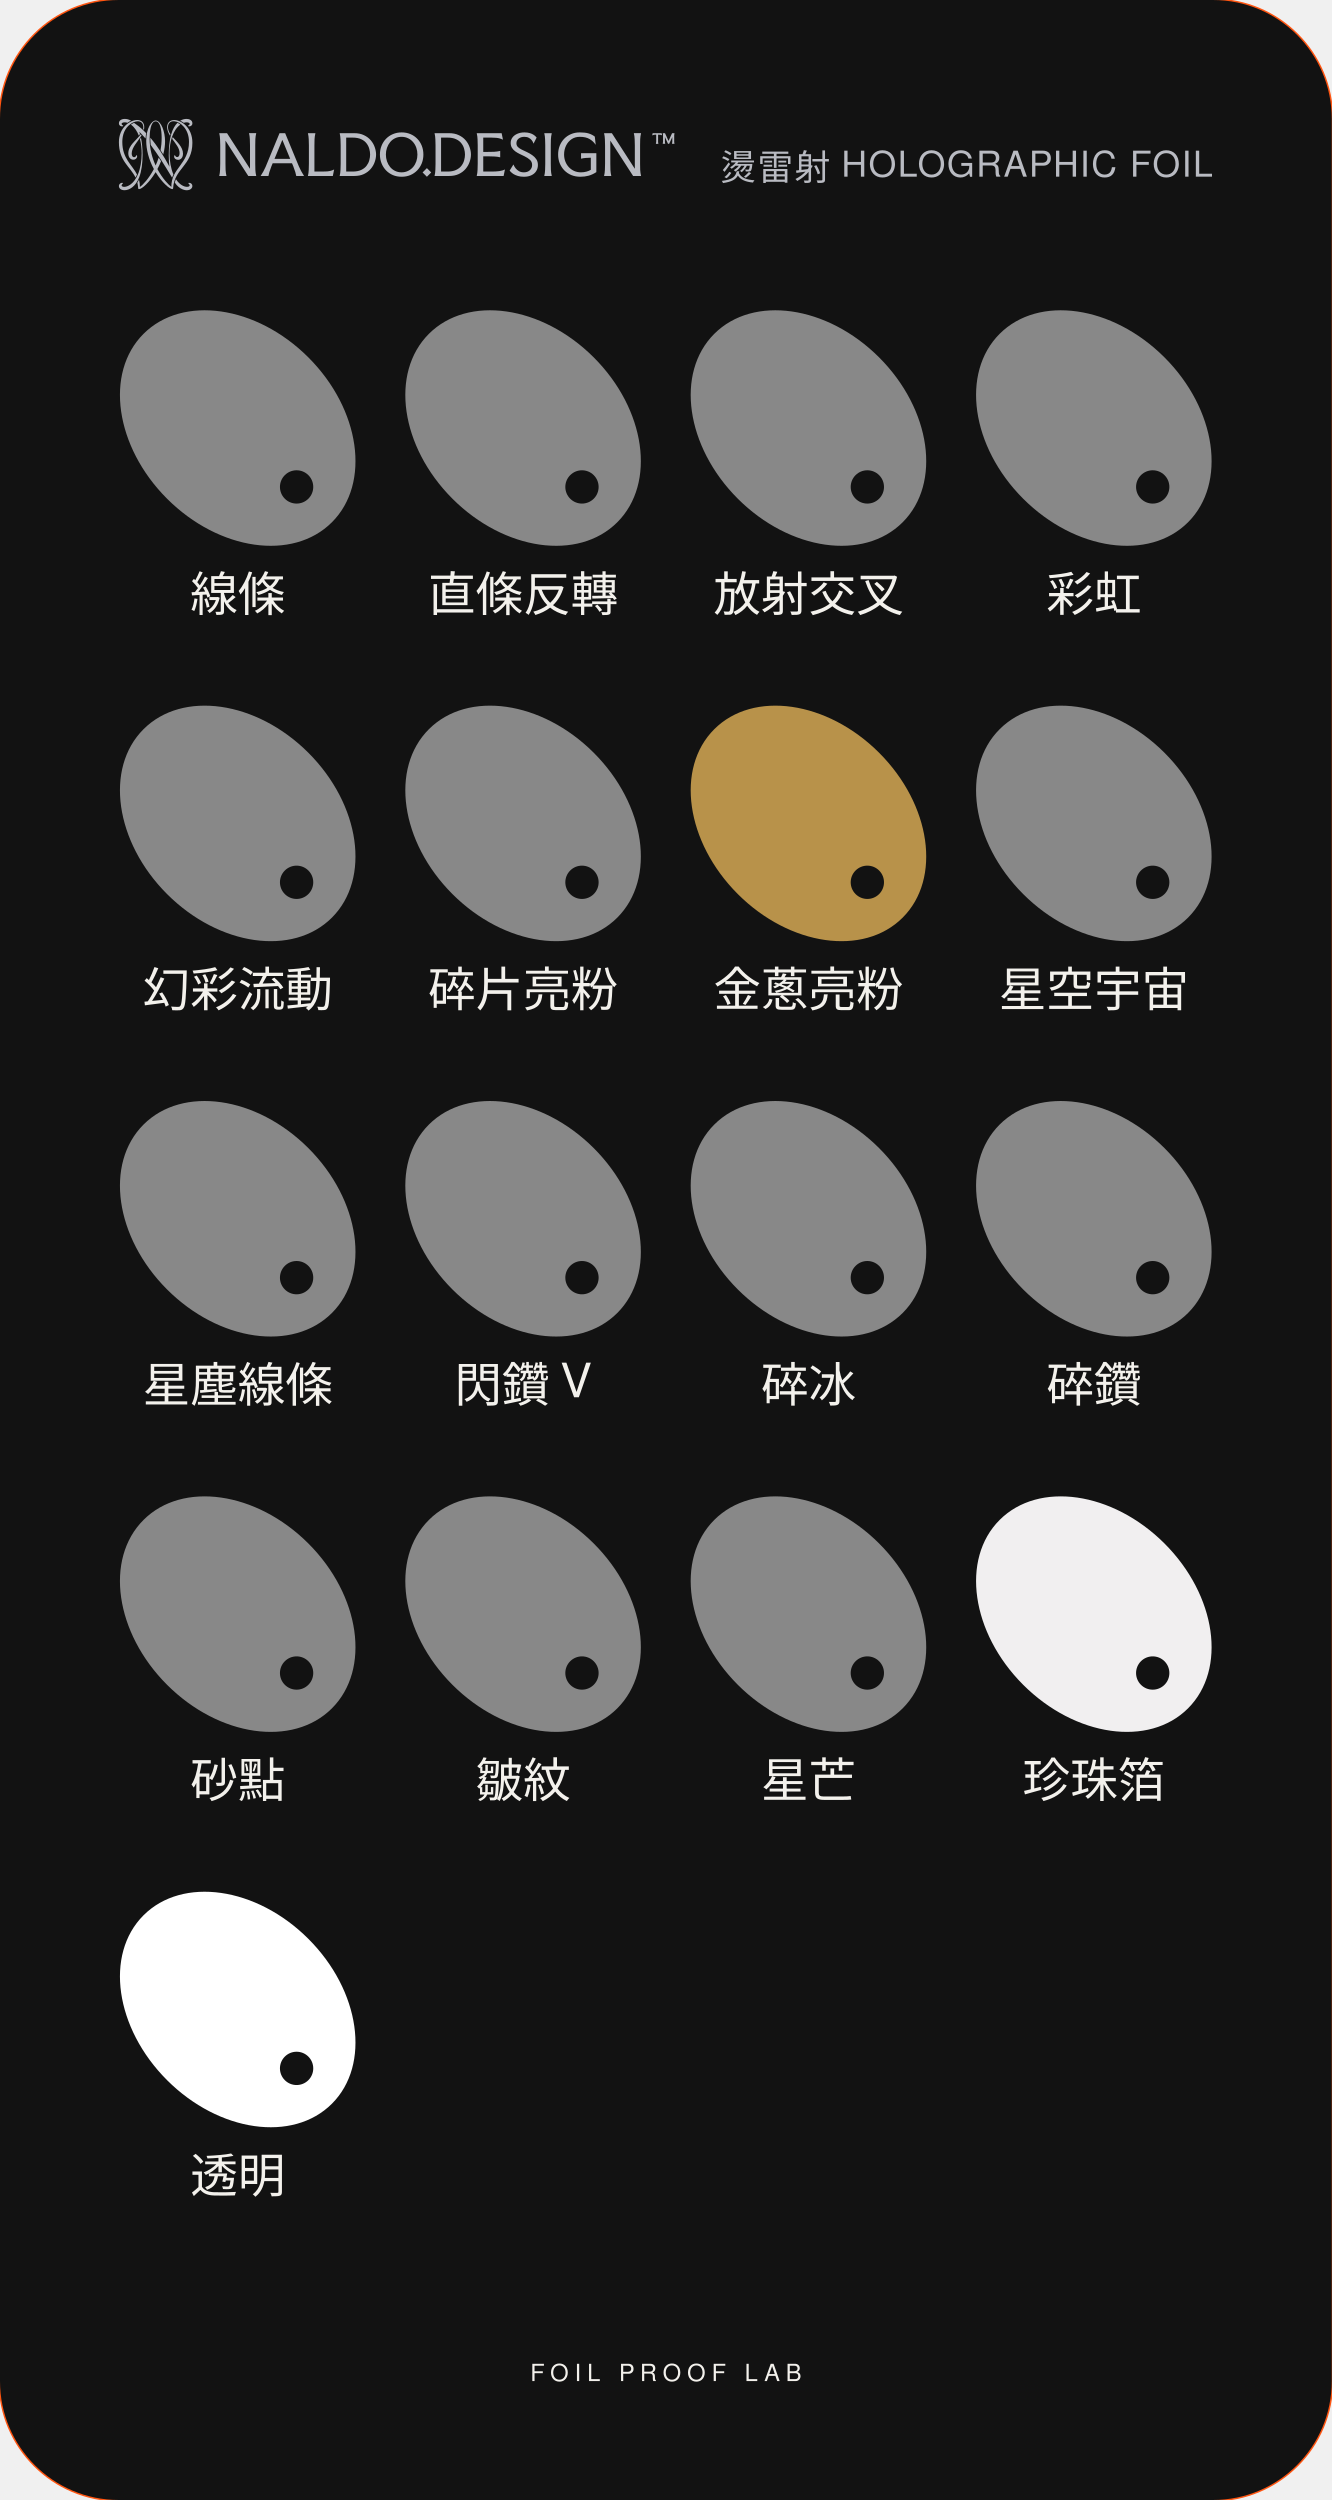
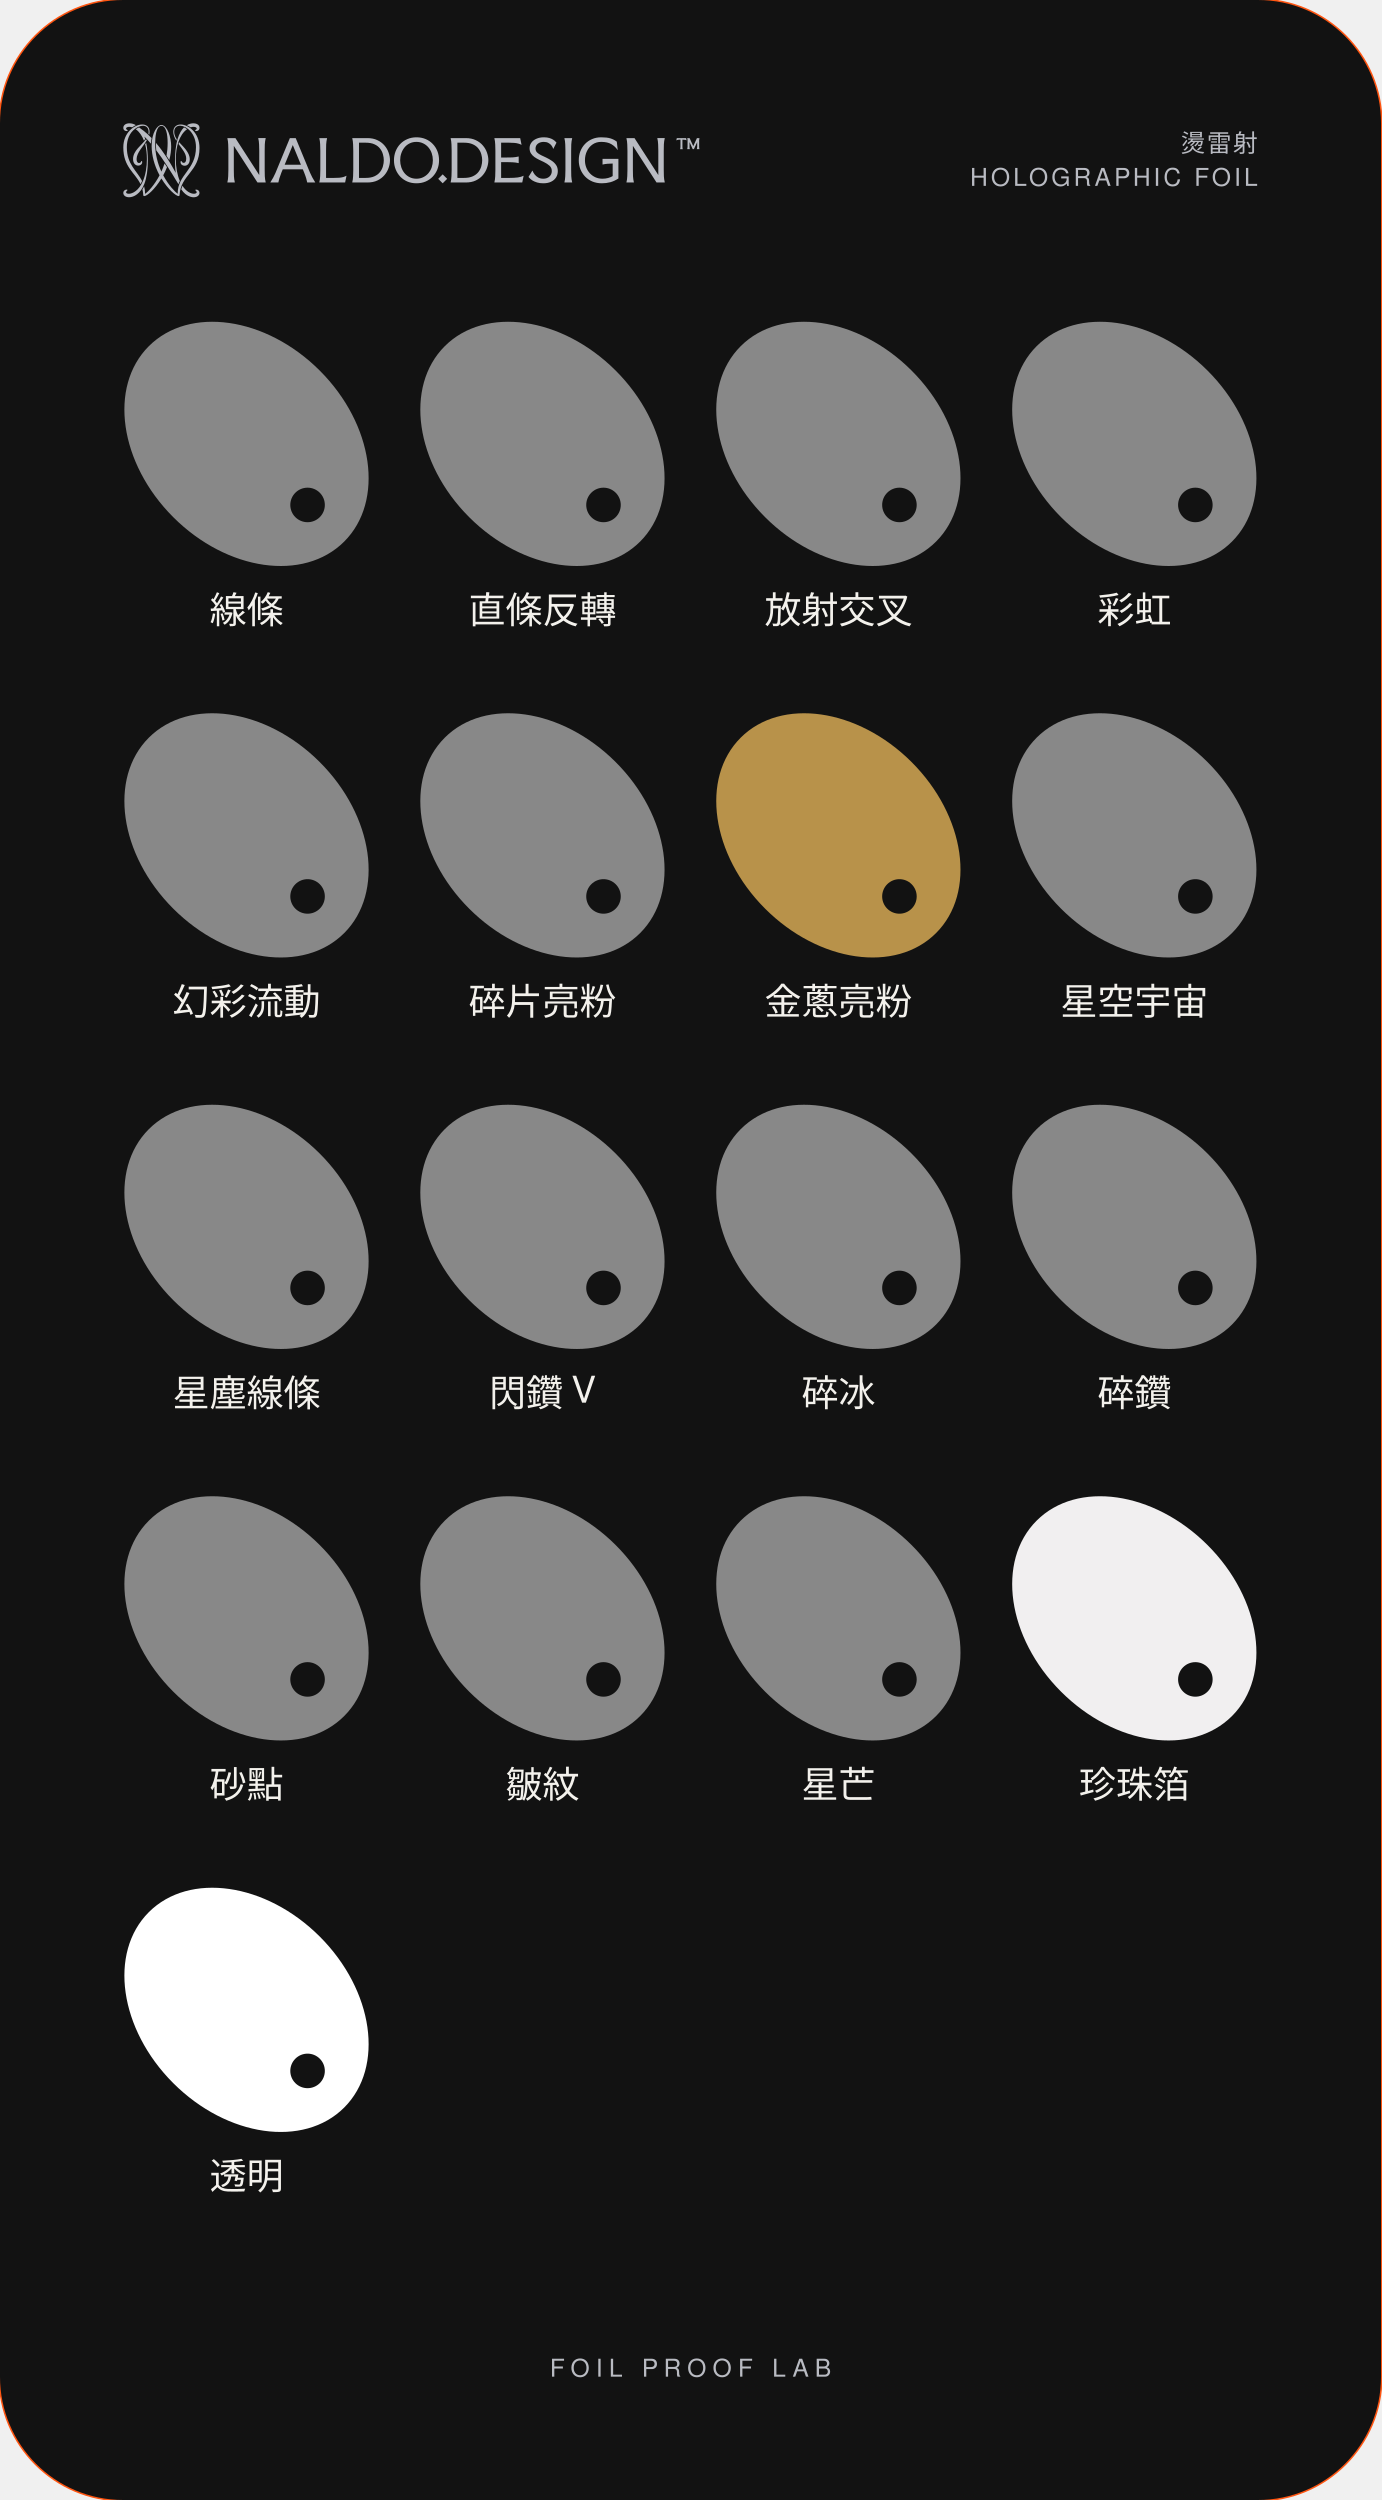
- <svg xmlns="http://www.w3.org/2000/svg" viewBox="0 0 448 841" width="448" height="841">
+ <svg xmlns="http://www.w3.org/2000/svg" viewBox="0 0 448 811" width="448" height="811">
  <g id="刀模">
-     <rect x="0" y="0" width="448" height="841" rx="40" fill="none" stroke="#ff5511" stroke-width="1" />
+     <rect x="0" y="0" width="448" height="811" rx="40" fill="none" stroke="#ff5511" stroke-width="1" />
  </g>
  <g id="紙_銅版紙 #121212 0.5mm">
-     <rect x="0" y="0" width="448" height="841" rx="40" fill="#121212" />
+     <rect x="0" y="0" width="448" height="811" rx="40" fill="#121212" />
  </g>
  <g id="燙雷射_線條">
    <path transform="translate(40 104) scale(0.22409)" d="M284.421 72.421C362.526 150.526 378.355 261.33 319.777 319.909C261.198 378.487 150.394 362.658 72.289 284.553C-5.816 206.449 -21.645 95.645 36.934 37.066C95.513 -21.513 206.316 -5.684 284.421 72.421ZM284.421 249.198C274.658 239.435 258.829 239.435 249.066 249.198C239.303 258.961 239.303 274.79 249.066 284.553C258.829 294.316 274.658 294.316 284.421 284.553C294.184 274.79 294.184 258.961 284.421 249.198Z" fill="#888888" />
  </g>
  <g id="燙雷射_直條反轉">
    <path transform="translate(136 104) scale(0.22409)" d="M284.421 72.421C362.526 150.526 378.355 261.33 319.777 319.909C261.198 378.487 150.394 362.658 72.289 284.553C-5.816 206.449 -21.645 95.645 36.934 37.066C95.513 -21.513 206.316 -5.684 284.421 72.421ZM284.421 249.198C274.658 239.435 258.829 239.435 249.066 249.198C239.303 258.961 239.303 274.79 249.066 284.553C258.829 294.316 274.658 294.316 284.421 284.553C294.184 274.79 294.184 258.961 284.421 249.198Z" fill="#888888" />
  </g>
  <g id="燙雷射_放射交叉">
    <path transform="translate(232 104) scale(0.22409)" d="M284.421 72.421C362.526 150.526 378.355 261.33 319.777 319.909C261.198 378.487 150.394 362.658 72.289 284.553C-5.816 206.449 -21.645 95.645 36.934 37.066C95.513 -21.513 206.316 -5.684 284.421 72.421ZM284.421 249.198C274.658 239.435 258.829 239.435 249.066 249.198C239.303 258.961 239.303 274.79 249.066 284.553C258.829 294.316 274.658 294.316 284.421 284.553C294.184 274.79 294.184 258.961 284.421 249.198Z" fill="#888888" />
  </g>
  <g id="燙雷射_彩虹">
    <path transform="translate(328 104) scale(0.22409)" d="M284.421 72.421C362.526 150.526 378.355 261.33 319.777 319.909C261.198 378.487 150.394 362.658 72.289 284.553C-5.816 206.449 -21.645 95.645 36.934 37.066C95.513 -21.513 206.316 -5.684 284.421 72.421ZM284.421 249.198C274.658 239.435 258.829 239.435 249.066 249.198C239.303 258.961 239.303 274.79 249.066 284.553C258.829 294.316 274.658 294.316 284.421 284.553C294.184 274.79 294.184 258.961 284.421 249.198Z" fill="#888888" />
  </g>
  <g id="燙雷射_幻彩流動">
-     <path transform="translate(40 237) scale(0.22409)" d="M284.421 72.421C362.526 150.526 378.355 261.33 319.777 319.909C261.198 378.487 150.394 362.658 72.289 284.553C-5.816 206.449 -21.645 95.645 36.934 37.066C95.513 -21.513 206.316 -5.684 284.421 72.421ZM284.421 249.198C274.658 239.435 258.829 239.435 249.066 249.198C239.303 258.961 239.303 274.79 249.066 284.553C258.829 294.316 274.658 294.316 284.421 284.553C294.184 274.79 294.184 258.961 284.421 249.198Z" fill="#888888" />
+     <path transform="translate(40 231) scale(0.22409)" d="M284.421 72.421C362.526 150.526 378.355 261.33 319.777 319.909C261.198 378.487 150.394 362.658 72.289 284.553C-5.816 206.449 -21.645 95.645 36.934 37.066C95.513 -21.513 206.316 -5.684 284.421 72.421ZM284.421 249.198C274.658 239.435 258.829 239.435 249.066 249.198C239.303 258.961 239.303 274.79 249.066 284.553C258.829 294.316 274.658 294.316 284.421 284.553C294.184 274.79 294.184 258.961 284.421 249.198Z" fill="#888888" />
  </g>
  <g id="燙雷射_碎片亮粉">
-     <path transform="translate(136 237) scale(0.22409)" d="M284.421 72.421C362.526 150.526 378.355 261.33 319.777 319.909C261.198 378.487 150.394 362.658 72.289 284.553C-5.816 206.449 -21.645 95.645 36.934 37.066C95.513 -21.513 206.316 -5.684 284.421 72.421ZM284.421 249.198C274.658 239.435 258.829 239.435 249.066 249.198C239.303 258.961 239.303 274.79 249.066 284.553C258.829 294.316 274.658 294.316 284.421 284.553C294.184 274.79 294.184 258.961 284.421 249.198Z" fill="#888888" />
+     <path transform="translate(136 231) scale(0.22409)" d="M284.421 72.421C362.526 150.526 378.355 261.33 319.777 319.909C261.198 378.487 150.394 362.658 72.289 284.553C-5.816 206.449 -21.645 95.645 36.934 37.066C95.513 -21.513 206.316 -5.684 284.421 72.421ZM284.421 249.198C274.658 239.435 258.829 239.435 249.066 249.198C239.303 258.961 239.303 274.79 249.066 284.553C258.829 294.316 274.658 294.316 284.421 284.553C294.184 274.79 294.184 258.961 284.421 249.198Z" fill="#888888" />
  </g>
  <g id="燙雷射_金蔥亮粉">
-     <path transform="translate(232 237) scale(0.22409)" d="M284.421 72.421C362.526 150.526 378.355 261.33 319.777 319.909C261.198 378.487 150.394 362.658 72.289 284.553C-5.816 206.449 -21.645 95.645 36.934 37.066C95.513 -21.513 206.316 -5.684 284.421 72.421ZM284.421 249.198C274.658 239.435 258.829 239.435 249.066 249.198C239.303 258.961 239.303 274.79 249.066 284.553C258.829 294.316 274.658 294.316 284.421 284.553C294.184 274.79 294.184 258.961 284.421 249.198Z" fill="#b8924a" />
+     <path transform="translate(232 231) scale(0.22409)" d="M284.421 72.421C362.526 150.526 378.355 261.33 319.777 319.909C261.198 378.487 150.394 362.658 72.289 284.553C-5.816 206.449 -21.645 95.645 36.934 37.066C95.513 -21.513 206.316 -5.684 284.421 72.421ZM284.421 249.198C274.658 239.435 258.829 239.435 249.066 249.198C239.303 258.961 239.303 274.79 249.066 284.553C258.829 294.316 274.658 294.316 284.421 284.553C294.184 274.79 294.184 258.961 284.421 249.198Z" fill="#b8924a" />
  </g>
  <g id="燙雷射_星空宇宙">
-     <path transform="translate(328 237) scale(0.22409)" d="M284.421 72.421C362.526 150.526 378.355 261.33 319.777 319.909C261.198 378.487 150.394 362.658 72.289 284.553C-5.816 206.449 -21.645 95.645 36.934 37.066C95.513 -21.513 206.316 -5.684 284.421 72.421ZM284.421 249.198C274.658 239.435 258.829 239.435 249.066 249.198C239.303 258.961 239.303 274.79 249.066 284.553C258.829 294.316 274.658 294.316 284.421 284.553C294.184 274.79 294.184 258.961 284.421 249.198Z" fill="#888888" />
+     <path transform="translate(328 231) scale(0.22409)" d="M284.421 72.421C362.526 150.526 378.355 261.33 319.777 319.909C261.198 378.487 150.394 362.658 72.289 284.553C-5.816 206.449 -21.645 95.645 36.934 37.066C95.513 -21.513 206.316 -5.684 284.421 72.421ZM284.421 249.198C274.658 239.435 258.829 239.435 249.066 249.198C239.303 258.961 239.303 274.79 249.066 284.553C258.829 294.316 274.658 294.316 284.421 284.553C294.184 274.79 294.184 258.961 284.421 249.198Z" fill="#888888" />
  </g>
  <g id="燙雷射_星塵線條">
-     <path transform="translate(40 370) scale(0.22409)" d="M284.421 72.421C362.526 150.526 378.355 261.33 319.777 319.909C261.198 378.487 150.394 362.658 72.289 284.553C-5.816 206.449 -21.645 95.645 36.934 37.066C95.513 -21.513 206.316 -5.684 284.421 72.421ZM284.421 249.198C274.658 239.435 258.829 239.435 249.066 249.198C239.303 258.961 239.303 274.79 249.066 284.553C258.829 294.316 274.658 294.316 284.421 284.553C294.184 274.79 294.184 258.961 284.421 249.198Z" fill="#888888" />
+     <path transform="translate(40 358) scale(0.22409)" d="M284.421 72.421C362.526 150.526 378.355 261.33 319.777 319.909C261.198 378.487 150.394 362.658 72.289 284.553C-5.816 206.449 -21.645 95.645 36.934 37.066C95.513 -21.513 206.316 -5.684 284.421 72.421ZM284.421 249.198C274.658 239.435 258.829 239.435 249.066 249.198C239.303 258.961 239.303 274.79 249.066 284.553C258.829 294.316 274.658 294.316 284.421 284.553C294.184 274.79 294.184 258.961 284.421 249.198Z" fill="#888888" />
  </g>
  <g id="燙雷射_閃鑽 V">
-     <path transform="translate(136 370) scale(0.22409)" d="M284.421 72.421C362.526 150.526 378.355 261.33 319.777 319.909C261.198 378.487 150.394 362.658 72.289 284.553C-5.816 206.449 -21.645 95.645 36.934 37.066C95.513 -21.513 206.316 -5.684 284.421 72.421ZM284.421 249.198C274.658 239.435 258.829 239.435 249.066 249.198C239.303 258.961 239.303 274.79 249.066 284.553C258.829 294.316 274.658 294.316 284.421 284.553C294.184 274.79 294.184 258.961 284.421 249.198Z" fill="#888888" />
+     <path transform="translate(136 358) scale(0.22409)" d="M284.421 72.421C362.526 150.526 378.355 261.33 319.777 319.909C261.198 378.487 150.394 362.658 72.289 284.553C-5.816 206.449 -21.645 95.645 36.934 37.066C95.513 -21.513 206.316 -5.684 284.421 72.421ZM284.421 249.198C274.658 239.435 258.829 239.435 249.066 249.198C239.303 258.961 239.303 274.79 249.066 284.553C258.829 294.316 274.658 294.316 284.421 284.553C294.184 274.79 294.184 258.961 284.421 249.198Z" fill="#888888" />
  </g>
  <g id="燙雷射_碎冰">
-     <path transform="translate(232 370) scale(0.22409)" d="M284.421 72.421C362.526 150.526 378.355 261.33 319.777 319.909C261.198 378.487 150.394 362.658 72.289 284.553C-5.816 206.449 -21.645 95.645 36.934 37.066C95.513 -21.513 206.316 -5.684 284.421 72.421ZM284.421 249.198C274.658 239.435 258.829 239.435 249.066 249.198C239.303 258.961 239.303 274.79 249.066 284.553C258.829 294.316 274.658 294.316 284.421 284.553C294.184 274.79 294.184 258.961 284.421 249.198Z" fill="#888888" />
+     <path transform="translate(232 358) scale(0.22409)" d="M284.421 72.421C362.526 150.526 378.355 261.33 319.777 319.909C261.198 378.487 150.394 362.658 72.289 284.553C-5.816 206.449 -21.645 95.645 36.934 37.066C95.513 -21.513 206.316 -5.684 284.421 72.421ZM284.421 249.198C274.658 239.435 258.829 239.435 249.066 249.198C239.303 258.961 239.303 274.79 249.066 284.553C258.829 294.316 274.658 294.316 284.421 284.553C294.184 274.79 294.184 258.961 284.421 249.198Z" fill="#888888" />
  </g>
  <g id="燙雷射_碎鑽">
-     <path transform="translate(328 370) scale(0.22409)" d="M284.421 72.421C362.526 150.526 378.355 261.33 319.777 319.909C261.198 378.487 150.394 362.658 72.289 284.553C-5.816 206.449 -21.645 95.645 36.934 37.066C95.513 -21.513 206.316 -5.684 284.421 72.421ZM284.421 249.198C274.658 239.435 258.829 239.435 249.066 249.198C239.303 258.961 239.303 274.79 249.066 284.553C258.829 294.316 274.658 294.316 284.421 284.553C294.184 274.79 294.184 258.961 284.421 249.198Z" fill="#888888" />
+     <path transform="translate(328 358) scale(0.22409)" d="M284.421 72.421C362.526 150.526 378.355 261.33 319.777 319.909C261.198 378.487 150.394 362.658 72.289 284.553C-5.816 206.449 -21.645 95.645 36.934 37.066C95.513 -21.513 206.316 -5.684 284.421 72.421ZM284.421 249.198C274.658 239.435 258.829 239.435 249.066 249.198C239.303 258.961 239.303 274.79 249.066 284.553C258.829 294.316 274.658 294.316 284.421 284.553C294.184 274.79 294.184 258.961 284.421 249.198Z" fill="#888888" />
  </g>
  <g id="燙雷射_砂點">
-     <path transform="translate(40 503) scale(0.22409)" d="M284.421 72.421C362.526 150.526 378.355 261.33 319.777 319.909C261.198 378.487 150.394 362.658 72.289 284.553C-5.816 206.449 -21.645 95.645 36.934 37.066C95.513 -21.513 206.316 -5.684 284.421 72.421ZM284.421 249.198C274.658 239.435 258.829 239.435 249.066 249.198C239.303 258.961 239.303 274.79 249.066 284.553C258.829 294.316 274.658 294.316 284.421 284.553C294.184 274.79 294.184 258.961 284.421 249.198Z" fill="#888888" />
+     <path transform="translate(40 485) scale(0.22409)" d="M284.421 72.421C362.526 150.526 378.355 261.33 319.777 319.909C261.198 378.487 150.394 362.658 72.289 284.553C-5.816 206.449 -21.645 95.645 36.934 37.066C95.513 -21.513 206.316 -5.684 284.421 72.421ZM284.421 249.198C274.658 239.435 258.829 239.435 249.066 249.198C239.303 258.961 239.303 274.79 249.066 284.553C258.829 294.316 274.658 294.316 284.421 284.553C294.184 274.79 294.184 258.961 284.421 249.198Z" fill="#888888" />
  </g>
  <g id="燙雷射_皺紋">
-     <path transform="translate(136 503) scale(0.22409)" d="M284.421 72.421C362.526 150.526 378.355 261.33 319.777 319.909C261.198 378.487 150.394 362.658 72.289 284.553C-5.816 206.449 -21.645 95.645 36.934 37.066C95.513 -21.513 206.316 -5.684 284.421 72.421ZM284.421 249.198C274.658 239.435 258.829 239.435 249.066 249.198C239.303 258.961 239.303 274.79 249.066 284.553C258.829 294.316 274.658 294.316 284.421 284.553C294.184 274.79 294.184 258.961 284.421 249.198Z" fill="#888888" />
+     <path transform="translate(136 485) scale(0.22409)" d="M284.421 72.421C362.526 150.526 378.355 261.33 319.777 319.909C261.198 378.487 150.394 362.658 72.289 284.553C-5.816 206.449 -21.645 95.645 36.934 37.066C95.513 -21.513 206.316 -5.684 284.421 72.421ZM284.421 249.198C274.658 239.435 258.829 239.435 249.066 249.198C239.303 258.961 239.303 274.79 249.066 284.553C258.829 294.316 274.658 294.316 284.421 284.553C294.184 274.79 294.184 258.961 284.421 249.198Z" fill="#888888" />
  </g>
  <g id="燙雷射_星芒">
-     <path transform="translate(232 503) scale(0.22409)" d="M284.421 72.421C362.526 150.526 378.355 261.33 319.777 319.909C261.198 378.487 150.394 362.658 72.289 284.553C-5.816 206.449 -21.645 95.645 36.934 37.066C95.513 -21.513 206.316 -5.684 284.421 72.421ZM284.421 249.198C274.658 239.435 258.829 239.435 249.066 249.198C239.303 258.961 239.303 274.79 249.066 284.553C258.829 294.316 274.658 294.316 284.421 284.553C294.184 274.79 294.184 258.961 284.421 249.198Z" fill="#888888" />
+     <path transform="translate(232 485) scale(0.22409)" d="M284.421 72.421C362.526 150.526 378.355 261.33 319.777 319.909C261.198 378.487 150.394 362.658 72.289 284.553C-5.816 206.449 -21.645 95.645 36.934 37.066C95.513 -21.513 206.316 -5.684 284.421 72.421ZM284.421 249.198C274.658 239.435 258.829 239.435 249.066 249.198C239.303 258.961 239.303 274.79 249.066 284.553C258.829 294.316 274.658 294.316 284.421 284.553C294.184 274.79 294.184 258.961 284.421 249.198Z" fill="#888888" />
  </g>
  <g id="燙雷射_珍珠箔">
-     <path transform="translate(328 503) scale(0.22409)" d="M284.421 72.421C362.526 150.526 378.355 261.33 319.777 319.909C261.198 378.487 150.394 362.658 72.289 284.553C-5.816 206.449 -21.645 95.645 36.934 37.066C95.513 -21.513 206.316 -5.684 284.421 72.421ZM284.421 249.198C274.658 239.435 258.829 239.435 249.066 249.198C239.303 258.961 239.303 274.79 249.066 284.553C258.829 294.316 274.658 294.316 284.421 284.553C294.184 274.79 294.184 258.961 284.421 249.198Z" fill="#f1eff0" />
+     <path transform="translate(328 485) scale(0.22409)" d="M284.421 72.421C362.526 150.526 378.355 261.33 319.777 319.909C261.198 378.487 150.394 362.658 72.289 284.553C-5.816 206.449 -21.645 95.645 36.934 37.066C95.513 -21.513 206.316 -5.684 284.421 72.421ZM284.421 249.198C274.658 239.435 258.829 239.435 249.066 249.198C239.303 258.961 239.303 274.79 249.066 284.553C258.829 294.316 274.658 294.316 284.421 284.553C294.184 274.79 294.184 258.961 284.421 249.198Z" fill="#f1eff0" />
  </g>
  <g id="燙雷射_透明">
-     <path transform="translate(40 636) scale(0.22409)" d="M284.421 72.421C362.526 150.526 378.355 261.33 319.777 319.909C261.198 378.487 150.394 362.658 72.289 284.553C-5.816 206.449 -21.645 95.645 36.934 37.066C95.513 -21.513 206.316 -5.684 284.421 72.421ZM284.421 249.198C274.658 239.435 258.829 239.435 249.066 249.198C239.303 258.961 239.303 274.79 249.066 284.553C258.829 294.316 274.658 294.316 284.421 284.553C294.184 274.79 294.184 258.961 284.421 249.198Z" fill="#ffffff" />
+     <path transform="translate(40 612) scale(0.22409)" d="M284.421 72.421C362.526 150.526 378.355 261.33 319.777 319.909C261.198 378.487 150.394 362.658 72.289 284.553C-5.816 206.449 -21.645 95.645 36.934 37.066C95.513 -21.513 206.316 -5.684 284.421 72.421ZM284.421 249.198C274.658 239.435 258.829 239.435 249.066 249.198C239.303 258.961 239.303 274.79 249.066 284.553C258.829 294.316 274.658 294.316 284.421 284.553C294.184 274.79 294.184 258.961 284.421 249.198Z" fill="#ffffff" />
  </g>
  <g id="燙箔_霧銀 MS-03">
    <g id="logo" transform="translate(40 40) scale(0.12) translate(-200.0 -200.0)" fill="#b9bbc2">
      <path d="M263.644 245.786C254.719 261.592 235.894 279.223 235.894 296.736C235.894 302.818 237.929 307.285 242.488 307.285C248.461 307.285 247.679 301.724 249.638 301.724C250.387 301.724 251.085 302.12 251.085 304.854C251.085 310.784 245.971 314.376 240.402 314.376C233.715 314.376 226.354 309.203 226.354 296.711C226.354 273.696 249.277 259.918 261.213 243.203C261.348 243.338 262.433 244.473 263.644 245.786Z" />
      <path d="M271.004 222.905C271.004 225.303 270.702 227.885 270.054 230.636C269.347 229.963 268.632 229.29 267.917 228.634C267.917 228.466 268.38 226.615 268.38 223.604C268.38 212.281 262.021 206.612 253.054 206.612C249.235 206.612 244.936 207.638 240.453 209.699H240.444C240.36 209.749 235.33 212.063 231.931 214.78H231.906V214.796C216.302 226.144 209.539 244.852 209.539 264.527C209.539 311.541 236.836 328.163 250.799 356.014C249.302 359.371 248.082 361.701 246.526 364.393C231.629 333.075 200 318.876 200 264.981C200 225.252 230.081 203.18 251.085 203.18C262.349 203.18 271.004 209.531 271.004 222.897V222.905Z" />
      <path d="M405.998 267.026C405.998 223.208 373.949 203.213 355.047 203.213C342.858 203.213 335.128 210.919 335.128 222.948C335.128 229.829 337.651 238.123 343.321 247.199C343.666 245.794 344.044 244.415 344.44 243.06C339.897 236.524 337.593 229.357 337.593 223.116C337.593 213.35 343.245 205.846 354.845 206.57C371.257 207.596 396.459 227.137 396.459 264.351C396.459 327.254 346.156 337.769 347.098 390.604C339.763 385.422 322.291 367.673 307.899 340.587C311.625 333.673 315.091 326.279 318.111 318.506C317.202 317.076 314.645 313.139 311.516 308.412C309.034 316.243 306.115 323.654 302.944 330.594C293.136 309.304 286.078 283.446 286.078 255.754C286.078 237.265 288.636 206.915 302.995 206.915C315.562 206.915 319.844 229.719 319.844 253.129C319.844 265.629 318.624 278.289 316.79 287.752C318.599 290.503 321.593 295.096 324.302 299.487C327.969 285.532 329.408 273.158 329.408 262.374C329.408 237.029 318.758 205.047 303.003 204.467C292.404 204.509 276.413 225.084 276.581 261.684C276.691 285.599 283.454 313.686 298.032 340.596C284.06 367.169 267.084 385.22 258.841 390.68C258.841 383.681 258.101 377.095 256.326 370.432C254.988 373.259 253.398 376.186 251.691 378.836C253.777 387.265 253.642 391.975 253.979 394.44C254.105 395.323 254.29 395.92 254.66 396.299C255.03 396.677 255.594 396.82 256.46 396.82C264.435 396.82 285.506 378.129 302.969 349.209C320.752 378.449 342.295 396.837 349.832 396.837C350.404 396.837 350.883 396.61 351.253 396.24C351.699 395.794 351.977 395.13 352.01 394.44C354.997 338.56 405.989 331.738 405.989 267.017L405.998 267.026Z" />
      <path d="M379.669 297.3C379.669 309.732 372.426 314.754 365.755 314.754C360.069 314.754 354.795 311.104 354.795 305.291C354.795 302.145 355.695 301.817 356.317 301.817C357.529 301.817 357.899 303.928 359.413 305.442C360.263 306.292 361.768 306.965 363.383 306.965C366.529 306.965 370.104 304.408 370.104 295.575C370.104 281.872 359.001 269.213 349.319 255.956C349.529 255.207 350.572 251.851 350.841 251.043C361.718 263.198 379.669 278.482 379.669 297.3Z" />
      <path d="M234.018 204.971C230.569 206.511 226.91 208.732 224.007 210.919C221.131 209.943 218.489 209.548 216.21 209.548C210.893 209.548 207.503 211.718 207.503 213.871C207.503 217.413 211.962 217.614 211.962 219.272C211.962 220.306 210.506 220.971 208.614 220.971C205.081 220.971 200.017 218.666 200.017 212.222C200.017 204.475 207.344 200.008 216.613 200.008C222.106 200.008 228.289 201.581 234.018 204.971Z" />
      <path d="M266.344 300.69C266.344 323.292 263.552 346.896 256.654 364.275C246.509 390.259 228.6 399.924 215.629 399.924C206.629 399.924 200 395.273 200 388.19C200 381.965 205.653 379.105 208.942 379.105C210.296 379.105 211.264 379.593 211.264 380.527C211.264 381.805 207.512 383.471 207.512 386.364C207.512 388.779 210.406 390.495 214.897 390.495C224.63 390.495 241.824 382.419 253.138 355.939C260.422 339.14 263.787 317.404 263.787 296.694C263.787 282.184 262.138 268.17 259.026 256.721C259.968 255.392 260.893 254.046 261.794 252.692C264.611 265.722 266.344 282.89 266.344 300.69Z" />
      <path d="M405.989 212.222C405.989 218.666 400.925 220.954 397.392 220.954C395.5 220.954 394.044 220.298 394.044 219.271C394.044 217.614 398.494 217.412 398.494 213.871C398.494 211.827 395.188 209.531 389.779 209.531C387.491 209.531 384.825 209.943 381.881 210.961C378.752 208.664 375.126 206.578 371.795 205.081C378.255 201.211 384.615 200 389.695 200C395.769 200 405.989 202.725 405.989 212.222Z" />
      <path d="M405.955 388.055C405.955 393.725 401.001 400 389.746 400C388.333 400 370.55 399.798 356.586 378.44C357.276 375.723 358.395 372.275 359.791 368.893C370.634 385.363 383.084 390.427 390.865 390.427C395.508 390.427 398.494 388.627 398.494 386.364C398.494 383.471 394.734 381.805 394.734 380.527C394.734 379.492 395.575 379.155 396.652 379.155C402.608 379.155 405.955 383.395 405.955 388.055Z" />
      <path d="M276.548 239.99C276.548 240.225 275.168 245.702 274.621 255.013C266.108 244.995 260.742 239.645 256.998 235.902C257.73 237.87 258.605 240.486 259.169 242.438C258.235 243.716 256.99 245.306 255.77 246.736C251.32 235.136 243.876 223.133 233.723 216.058C234.463 215.318 238.863 212.651 242.496 211.062H242.505C261.053 223.402 276.077 239.502 276.548 239.99Z" />
      <path d="M341.925 296.728C341.925 318.397 345.903 339.881 352.81 355.829C352.751 355.922 350.538 360.389 349.049 364.653C326.388 326.952 308.656 298.763 289.081 273.04C288.198 264.939 288.08 257.865 288.139 252.793C308.992 277.221 325.942 304.862 338.997 328.979C339.948 330.745 340.873 332.487 341.782 334.203C341.521 332.352 341.285 330.451 341.075 328.491C340.84 328.491 339.712 317.396 339.712 301.893C339.712 284.556 341.117 261.701 346.745 242.699C351.253 227.54 357.478 217.539 364.098 211.062H364.107C366.916 212.239 370.003 214.107 372.401 215.932C350.9 231.208 341.925 264.174 341.925 296.728Z" />
      <path d="M503.087 240.008L567.496 339.872V274.225C567.496 268.444 567.342 262.664 567.032 256.884C566.825 251.104 566.051 245.427 564.709 239.853H584.992C583.65 245.427 582.824 251.104 582.515 256.884C582.308 262.664 582.205 268.444 582.205 274.225V325.473C582.205 331.253 582.308 337.085 582.515 342.969C582.824 348.749 583.65 354.426 584.992 360H562.697L498.752 260.909V325.628C498.752 331.408 498.855 337.189 499.062 342.969C499.372 348.749 500.197 354.426 501.539 360H481.257C482.598 354.426 483.373 348.749 483.579 342.969C483.889 337.189 484.044 331.408 484.044 325.628V274.38C484.044 268.599 483.889 262.819 483.579 257.039C483.373 251.258 482.598 245.581 481.257 240.008H503.087ZM650.263 240.008H666.056L704.453 332.905C706.518 337.447 708.634 341.833 710.801 346.065C713.072 350.194 715.808 354.839 719.007 360H697.176C696.557 356.697 695.68 353.084 694.544 349.162C693.409 345.136 691.499 339.717 688.816 332.905L685.255 324.389H631.064L627.503 332.905C624.923 339.717 623.013 345.136 621.775 349.162C620.639 353.084 619.762 356.697 619.143 360H597.312C600.512 355.149 603.144 350.762 605.208 346.84C607.376 342.814 609.388 338.685 611.246 334.453L650.263 240.008ZM636.174 312.003H680.145L658.16 258.742L636.174 312.003ZM729.83 360C731.171 354.426 731.946 348.749 732.152 342.969C732.462 337.189 732.617 331.408 732.617 325.628V274.38C732.617 268.599 732.462 262.819 732.152 257.039C731.946 251.258 731.171 245.581 729.83 240.008H750.886C749.545 245.581 748.719 251.258 748.409 257.039C748.203 262.819 748.099 268.599 748.099 274.38V347.614H769.776C775.453 347.614 780.252 347.459 784.175 347.149C788.097 346.736 791.555 346.117 794.548 345.291C797.645 344.362 800.586 343.175 803.373 341.73L799.657 360H729.83ZM859.607 240.008C870.135 240.008 879.218 241.866 886.856 245.581C894.598 249.194 900.997 253.994 906.055 259.98C911.113 265.864 914.829 272.315 917.203 279.334C919.68 286.353 920.919 293.217 920.919 299.926C920.919 306.636 919.68 313.5 917.203 320.519C914.829 327.538 911.113 334.04 906.055 340.027C900.997 346.014 894.598 350.865 886.856 354.581C879.218 358.194 870.135 360 859.607 360H818.887C820.228 354.426 821.003 348.749 821.209 342.969C821.519 337.189 821.673 331.408 821.673 325.628V274.38C821.673 268.599 821.519 262.819 821.209 257.039C821.003 251.258 820.228 245.581 818.887 240.008H859.607ZM837.156 347.614H854.962C864.768 347.614 872.819 346.117 879.115 343.124C885.515 340.13 890.521 336.26 894.133 331.511C897.849 326.66 900.43 321.499 901.875 316.029C903.423 310.455 904.197 305.087 904.197 299.926C904.197 294.765 903.423 289.45 901.875 283.979C900.43 278.405 897.849 273.244 894.133 268.496C890.521 263.645 885.515 259.774 879.115 256.884C872.819 253.891 864.768 252.394 854.962 252.394H837.156V347.614ZM992.554 362.168C983.677 362.168 975.523 360.619 968.091 357.523C960.659 354.323 954.208 349.885 948.737 344.207C943.37 338.53 939.189 331.924 936.196 324.389C933.203 316.854 931.706 308.7 931.706 299.926C931.706 291.153 933.203 282.998 936.196 275.463C939.189 267.928 943.37 261.374 948.737 255.8C954.208 250.123 960.659 245.736 968.091 242.64C975.523 239.44 983.677 237.84 992.554 237.84C1001.43 237.84 1009.58 239.388 1017.02 242.485C1024.45 245.581 1030.9 249.968 1036.37 255.645C1041.84 261.219 1046.07 267.774 1049.07 275.309C1052.06 282.844 1053.56 291.05 1053.56 299.926C1053.56 308.7 1052.06 316.854 1049.07 324.389C1046.07 331.924 1041.84 338.53 1036.37 344.207C1030.9 349.885 1024.45 354.323 1017.02 357.523C1009.58 360.619 1001.43 362.168 992.554 362.168ZM992.399 349.781C999.108 349.781 1005.2 348.439 1010.67 345.756C1016.14 343.072 1020.84 339.459 1024.76 334.918C1028.68 330.273 1031.67 324.957 1033.74 318.97C1035.8 312.88 1036.83 306.532 1036.83 299.926C1036.83 293.217 1035.8 286.869 1033.74 280.882C1031.67 274.896 1028.68 269.632 1024.76 265.09C1020.84 260.445 1016.14 256.832 1010.67 254.252C1005.2 251.568 999.108 250.226 992.399 250.226C985.69 250.226 979.6 251.568 974.129 254.252C968.762 256.832 964.169 260.445 960.349 265.09C956.53 269.735 953.589 275.051 951.524 281.037C949.46 286.921 948.428 293.217 948.428 299.926C948.428 306.532 949.46 312.88 951.524 318.97C953.589 324.957 956.53 330.273 960.349 334.918C964.169 339.459 968.762 343.072 974.129 345.756C979.6 348.439 985.69 349.781 992.399 349.781ZM1063.4 338.014L1075.48 350.091L1063.4 362.168L1051.32 350.091L1063.4 338.014ZM1125.57 240.008C1136.1 240.008 1145.18 241.866 1152.82 245.581C1160.56 249.194 1166.96 253.994 1172.02 259.98C1177.07 265.864 1180.79 272.315 1183.16 279.334C1185.64 286.353 1186.88 293.217 1186.88 299.926C1186.88 306.636 1185.64 313.5 1183.16 320.519C1180.79 327.538 1177.07 334.04 1172.02 340.027C1166.96 346.014 1160.56 350.865 1152.82 354.581C1145.18 358.194 1136.1 360 1125.57 360H1084.85C1086.19 354.426 1086.96 348.749 1087.17 342.969C1087.48 337.189 1087.63 331.408 1087.63 325.628V274.38C1087.63 268.599 1087.48 262.819 1087.17 257.039C1086.96 251.258 1086.19 245.581 1084.85 240.008H1125.57ZM1103.12 347.614H1120.92C1130.73 347.614 1138.78 346.117 1145.08 343.124C1151.48 340.13 1156.48 336.26 1160.09 331.511C1163.81 326.66 1166.39 321.499 1167.84 316.029C1169.38 310.455 1170.16 305.087 1170.16 299.926C1170.16 294.765 1169.38 289.45 1167.84 283.979C1166.39 278.405 1163.81 273.244 1160.09 268.496C1156.48 263.645 1151.48 259.774 1145.08 256.884C1138.78 253.891 1130.73 252.394 1120.92 252.394H1103.12V347.614ZM1272.91 240.008L1276.63 258.277C1273.84 256.832 1270.9 255.697 1267.8 254.871C1264.81 253.942 1261.35 253.323 1257.43 253.013C1253.51 252.6 1248.71 252.394 1243.03 252.394H1221.36V292.495H1234.52C1240.3 292.495 1246.08 292.391 1251.86 292.185C1257.64 291.875 1263.31 291.05 1268.89 289.708V307.668C1263.31 306.326 1257.64 305.552 1251.86 305.345C1246.08 305.036 1240.3 304.881 1234.52 304.881H1221.36V347.614H1244.27C1252.73 347.614 1260.11 347.201 1266.41 346.375C1272.81 345.446 1278.07 343.898 1282.2 341.73L1278.49 360H1203.09C1204.43 354.426 1205.2 348.749 1205.41 342.969C1205.72 337.189 1205.87 331.408 1205.87 325.628V274.38C1205.87 268.599 1205.72 262.819 1205.41 257.039C1205.2 251.258 1204.43 245.581 1203.09 240.008H1272.91ZM1371.05 252.239L1362.54 268.961H1362.07C1361.35 266.07 1359.91 263.18 1357.74 260.29C1355.67 257.4 1352.89 255.026 1349.38 253.168C1345.97 251.207 1341.74 250.226 1336.68 250.226C1330.18 250.226 1324.81 251.878 1320.58 255.181C1316.45 258.484 1314.39 262.871 1314.39 268.341C1314.39 272.573 1315.78 276.083 1318.57 278.87C1321.35 281.553 1324.97 283.979 1329.4 286.147C1333.84 288.211 1338.54 290.43 1343.49 292.804C1348.76 295.281 1353.76 298.172 1358.51 301.475C1363.26 304.674 1367.13 308.545 1370.12 313.087C1373.12 317.525 1374.61 322.893 1374.61 329.189C1374.61 335.692 1373.01 341.421 1369.82 346.375C1366.72 351.33 1362.23 355.2 1356.34 357.987C1350.56 360.774 1343.6 362.168 1335.44 362.168C1329.04 362.168 1323.47 361.445 1318.72 360C1313.97 358.555 1309.95 356.852 1306.64 354.891C1303.45 352.826 1300.92 350.865 1299.06 349.007C1297.2 347.149 1295.96 345.807 1295.34 344.982L1305.72 328.105H1306.18C1307.52 331.511 1309.43 334.866 1311.91 338.169C1314.49 341.472 1317.69 344.259 1321.51 346.53C1325.43 348.697 1330.08 349.781 1335.44 349.781C1342.15 349.781 1347.62 347.872 1351.85 344.053C1356.19 340.13 1358.36 335.176 1358.36 329.189C1358.36 323.099 1356.29 318.248 1352.16 314.635C1348.04 310.919 1342.98 307.616 1336.99 304.726C1332.66 302.558 1328.22 300.442 1323.68 298.378C1319.24 296.21 1315.11 293.785 1311.29 291.101C1307.47 288.314 1304.37 285.063 1302 281.347C1299.63 277.631 1298.39 273.141 1298.28 267.877C1298.18 262.096 1299.73 256.987 1302.93 252.549C1306.13 248.007 1310.67 244.446 1316.55 241.866C1322.44 239.182 1329.25 237.84 1336.99 237.84C1342.87 237.84 1347.88 238.511 1352.01 239.853C1356.24 241.091 1359.7 242.64 1362.38 244.498C1365.07 246.252 1367.08 247.904 1368.42 249.452C1369.87 250.897 1370.74 251.826 1371.05 252.239ZM1413.48 240.008C1412.14 245.581 1411.31 251.258 1411 257.039C1410.8 262.819 1410.69 268.599 1410.69 274.38V325.628C1410.69 331.408 1410.8 337.189 1411 342.969C1411.31 348.749 1412.14 354.426 1413.48 360H1392.42C1393.77 354.426 1394.54 348.749 1394.75 342.969C1395.06 337.189 1395.21 331.408 1395.21 325.628V274.38C1395.21 268.599 1395.06 262.819 1394.75 257.039C1394.54 251.258 1393.77 245.581 1392.42 240.008H1413.48ZM1538.41 349.162C1531.29 353.807 1524.07 357.161 1516.74 359.226C1509.41 361.187 1501.72 362.168 1493.67 362.168C1484.48 362.168 1476.07 360.619 1468.43 357.523C1460.79 354.323 1454.19 349.885 1448.61 344.207C1443.14 338.53 1438.86 331.924 1435.76 324.389C1432.77 316.854 1431.27 308.7 1431.27 299.926C1431.27 291.153 1432.72 282.998 1435.61 275.463C1438.6 267.928 1442.78 261.374 1448.15 255.8C1453.62 250.123 1460.02 245.736 1467.35 242.64C1474.78 239.44 1482.98 237.84 1491.96 237.84C1502.18 237.84 1510.49 238.821 1516.89 240.782C1523.29 242.743 1529.02 245.685 1534.08 249.607L1536.55 272.057H1536.09C1531.96 265.761 1526.39 260.548 1519.37 256.419C1512.45 252.291 1503.32 250.226 1491.96 250.226C1483.09 250.226 1475.35 252.497 1468.74 257.039C1462.13 261.58 1457.02 267.619 1453.41 275.154C1449.8 282.586 1447.99 290.843 1447.99 299.926C1447.99 306.739 1449.13 313.138 1451.4 319.125C1453.67 325.112 1456.92 330.428 1461.15 335.073C1465.39 339.614 1470.39 343.227 1476.17 345.911C1481.95 348.491 1488.35 349.781 1495.37 349.781C1500.84 349.781 1506 349.11 1510.85 347.769C1515.7 346.427 1519.73 344.724 1522.93 342.659V308.752C1518.29 308.855 1513.69 309.061 1509.15 309.371C1504.61 309.681 1500.07 310.403 1495.53 311.539V296.21H1538.41V349.162ZM1581.9 240.008L1646.31 339.872V274.225C1646.31 268.444 1646.15 262.664 1645.84 256.884C1645.64 251.104 1644.86 245.427 1643.52 239.853H1663.8C1662.46 245.427 1661.64 251.104 1661.33 256.884C1661.12 262.664 1661.02 268.444 1661.02 274.225V325.473C1661.02 331.253 1661.12 337.085 1661.33 342.969C1661.64 348.749 1662.46 354.426 1663.8 360H1641.51L1577.57 260.909V325.628C1577.57 331.408 1577.67 337.189 1577.87 342.969C1578.18 348.749 1579.01 354.426 1580.35 360H1560.07C1561.41 354.426 1562.19 348.749 1562.39 342.969C1562.7 337.189 1562.86 331.408 1562.86 325.628V274.38C1562.86 268.599 1562.7 262.819 1562.39 257.039C1562.19 251.258 1561.41 245.581 1560.07 240.008H1581.9Z" />
      <path d="M1721.42 240L1722.74 246.17C1721.42 245.509 1719.87 244.848 1718.33 244.627C1716.79 244.407 1714.37 244.187 1711.5 244.187V258.509C1711.5 260.492 1711.5 262.475 1711.5 264.238C1711.5 266.221 1711.94 267.984 1712.38 269.967H1705.33C1705.77 268.204 1705.99 266.221 1706.21 264.238C1706.43 262.255 1706.21 260.492 1706.21 258.509V244.187C1703.35 244.187 1701.15 244.187 1699.6 244.627C1698.06 244.848 1696.52 245.509 1694.98 246.17L1696.3 240H1721.86H1721.42ZM1730.89 240L1740.81 261.814L1750.72 240H1757.55C1757.11 241.763 1756.89 243.746 1756.67 245.729C1756.67 247.712 1756.67 249.695 1756.67 251.458V258.289C1756.67 260.272 1756.67 262.255 1756.67 264.018C1756.67 266.001 1757.11 267.763 1757.55 269.747H1750.5C1750.94 267.984 1751.16 266.001 1751.38 264.018C1751.38 262.034 1751.38 260.272 1751.38 258.289V250.356V250.797L1742.57 269.747H1739.26L1730.67 250.797V258.289C1730.67 260.272 1730.67 262.255 1730.67 264.018C1730.67 265.78 1730.89 267.763 1731.55 269.747H1724.5C1724.94 267.984 1725.16 266.001 1725.38 264.018C1725.38 262.034 1725.38 260.272 1725.38 258.289V251.458C1725.38 249.475 1725.38 247.492 1725.38 245.729C1725.38 243.746 1724.94 241.983 1724.5 240H1731.33H1730.89Z" />
    </g>
-     <text x="408" y="60.6" text-anchor="end" font-family="Helvetica, Arial, sans-serif" font-size="12" letter-spacing=".5" fill="#b9bbc2">燙雷射  HOLOGRAPHIC FOIL</text>
+     <text x="408" y="49.3" text-anchor="end" font-family="'IBM Plex Sans TC', 'IBM Plex Sans', Helvetica, Arial, sans-serif" font-size="8" letter-spacing=".5" fill="#b9bbc2">燙雷射</text>
+     <text x="408" y="60.3" text-anchor="end" font-family="'IBM Plex Sans TC', 'IBM Plex Sans', Helvetica, Arial, sans-serif" font-size="8" letter-spacing="1" fill="#b9bbc2">HOLOGRAPHIC FOIL</text>
+     <text x="224.0" y="771.0" text-anchor="middle" font-family="'IBM Plex Sans TC', 'IBM Plex Sans', Helvetica, Arial, sans-serif" font-size="8" letter-spacing="2" fill="#b9bbc2">FOIL PROOF LAB</text>
  </g>
  <g id="印刷_白墨 標籤">
-     <text x="80.0" y="205.6" text-anchor="middle" font-family="Helvetica, Arial, sans-serif" font-size="16" fill="#f3f1ec">線條</text>
-     <text x="176.0" y="205.6" text-anchor="middle" font-family="Helvetica, Arial, sans-serif" font-size="16" fill="#f3f1ec">直條反轉</text>
-     <text x="272.0" y="205.6" text-anchor="middle" font-family="Helvetica, Arial, sans-serif" font-size="16" fill="#f3f1ec">放射交叉</text>
-     <text x="368.0" y="205.6" text-anchor="middle" font-family="Helvetica, Arial, sans-serif" font-size="16" fill="#f3f1ec">彩虹</text>
-     <text x="80.0" y="338.6" text-anchor="middle" font-family="Helvetica, Arial, sans-serif" font-size="16" fill="#f3f1ec">幻彩流動</text>
-     <text x="176.0" y="338.6" text-anchor="middle" font-family="Helvetica, Arial, sans-serif" font-size="16" fill="#f3f1ec">碎片亮粉</text>
-     <text x="272.0" y="338.6" text-anchor="middle" font-family="Helvetica, Arial, sans-serif" font-size="16" fill="#f3f1ec">金蔥亮粉</text>
-     <text x="368.0" y="338.6" text-anchor="middle" font-family="Helvetica, Arial, sans-serif" font-size="16" fill="#f3f1ec">星空宇宙</text>
-     <text x="80.0" y="471.6" text-anchor="middle" font-family="Helvetica, Arial, sans-serif" font-size="16" fill="#f3f1ec">星塵線條</text>
-     <text x="176.0" y="471.6" text-anchor="middle" font-family="Helvetica, Arial, sans-serif" font-size="16" fill="#f3f1ec">閃鑽 V</text>
-     <text x="272.0" y="471.6" text-anchor="middle" font-family="Helvetica, Arial, sans-serif" font-size="16" fill="#f3f1ec">碎冰</text>
-     <text x="368.0" y="471.6" text-anchor="middle" font-family="Helvetica, Arial, sans-serif" font-size="16" fill="#f3f1ec">碎鑽</text>
-     <text x="80.0" y="604.6" text-anchor="middle" font-family="Helvetica, Arial, sans-serif" font-size="16" fill="#f3f1ec">砂點</text>
-     <text x="176.0" y="604.6" text-anchor="middle" font-family="Helvetica, Arial, sans-serif" font-size="16" fill="#f3f1ec">皺紋</text>
-     <text x="272.0" y="604.6" text-anchor="middle" font-family="Helvetica, Arial, sans-serif" font-size="16" fill="#f3f1ec">星芒</text>
-     <text x="368.0" y="604.6" text-anchor="middle" font-family="Helvetica, Arial, sans-serif" font-size="16" fill="#f3f1ec">珍珠箔</text>
-     <text x="80.0" y="737.6" text-anchor="middle" font-family="Helvetica, Arial, sans-serif" font-size="16" fill="#f3f1ec">透明</text>
-     <text x="224.0" y="801.0" text-anchor="middle" font-family="Helvetica, Arial, sans-serif" font-size="8" letter-spacing="2" fill="#f3f1ec">FOIL PROOF LAB</text>
+     <text x="80.0" y="202.2" text-anchor="middle" font-family="'IBM Plex Sans TC', 'IBM Plex Sans', Helvetica, Arial, sans-serif" font-size="12" fill="#f3f1ec">線條</text>
+     <text x="176.0" y="202.2" text-anchor="middle" font-family="'IBM Plex Sans TC', 'IBM Plex Sans', Helvetica, Arial, sans-serif" font-size="12" fill="#f3f1ec">直條反轉</text>
+     <text x="272.0" y="202.2" text-anchor="middle" font-family="'IBM Plex Sans TC', 'IBM Plex Sans', Helvetica, Arial, sans-serif" font-size="12" fill="#f3f1ec">放射交叉</text>
+     <text x="368.0" y="202.2" text-anchor="middle" font-family="'IBM Plex Sans TC', 'IBM Plex Sans', Helvetica, Arial, sans-serif" font-size="12" fill="#f3f1ec">彩虹</text>
+     <text x="80.0" y="329.2" text-anchor="middle" font-family="'IBM Plex Sans TC', 'IBM Plex Sans', Helvetica, Arial, sans-serif" font-size="12" fill="#f3f1ec">幻彩流動</text>
+     <text x="176.0" y="329.2" text-anchor="middle" font-family="'IBM Plex Sans TC', 'IBM Plex Sans', Helvetica, Arial, sans-serif" font-size="12" fill="#f3f1ec">碎片亮粉</text>
+     <text x="272.0" y="329.2" text-anchor="middle" font-family="'IBM Plex Sans TC', 'IBM Plex Sans', Helvetica, Arial, sans-serif" font-size="12" fill="#f3f1ec">金蔥亮粉</text>
+     <text x="368.0" y="329.2" text-anchor="middle" font-family="'IBM Plex Sans TC', 'IBM Plex Sans', Helvetica, Arial, sans-serif" font-size="12" fill="#f3f1ec">星空宇宙</text>
+     <text x="80.0" y="456.2" text-anchor="middle" font-family="'IBM Plex Sans TC', 'IBM Plex Sans', Helvetica, Arial, sans-serif" font-size="12" fill="#f3f1ec">星塵線條</text>
+     <text x="176.0" y="456.2" text-anchor="middle" font-family="'IBM Plex Sans TC', 'IBM Plex Sans', Helvetica, Arial, sans-serif" font-size="12" fill="#f3f1ec">閃鑽 V</text>
+     <text x="272.0" y="456.2" text-anchor="middle" font-family="'IBM Plex Sans TC', 'IBM Plex Sans', Helvetica, Arial, sans-serif" font-size="12" fill="#f3f1ec">碎冰</text>
+     <text x="368.0" y="456.2" text-anchor="middle" font-family="'IBM Plex Sans TC', 'IBM Plex Sans', Helvetica, Arial, sans-serif" font-size="12" fill="#f3f1ec">碎鑽</text>
+     <text x="80.0" y="583.2" text-anchor="middle" font-family="'IBM Plex Sans TC', 'IBM Plex Sans', Helvetica, Arial, sans-serif" font-size="12" fill="#f3f1ec">砂點</text>
+     <text x="176.0" y="583.2" text-anchor="middle" font-family="'IBM Plex Sans TC', 'IBM Plex Sans', Helvetica, Arial, sans-serif" font-size="12" fill="#f3f1ec">皺紋</text>
+     <text x="272.0" y="583.2" text-anchor="middle" font-family="'IBM Plex Sans TC', 'IBM Plex Sans', Helvetica, Arial, sans-serif" font-size="12" fill="#f3f1ec">星芒</text>
+     <text x="368.0" y="583.2" text-anchor="middle" font-family="'IBM Plex Sans TC', 'IBM Plex Sans', Helvetica, Arial, sans-serif" font-size="12" fill="#f3f1ec">珍珠箔</text>
+     <text x="80.0" y="710.2" text-anchor="middle" font-family="'IBM Plex Sans TC', 'IBM Plex Sans', Helvetica, Arial, sans-serif" font-size="12" fill="#f3f1ec">透明</text>
  </g>
</svg>
